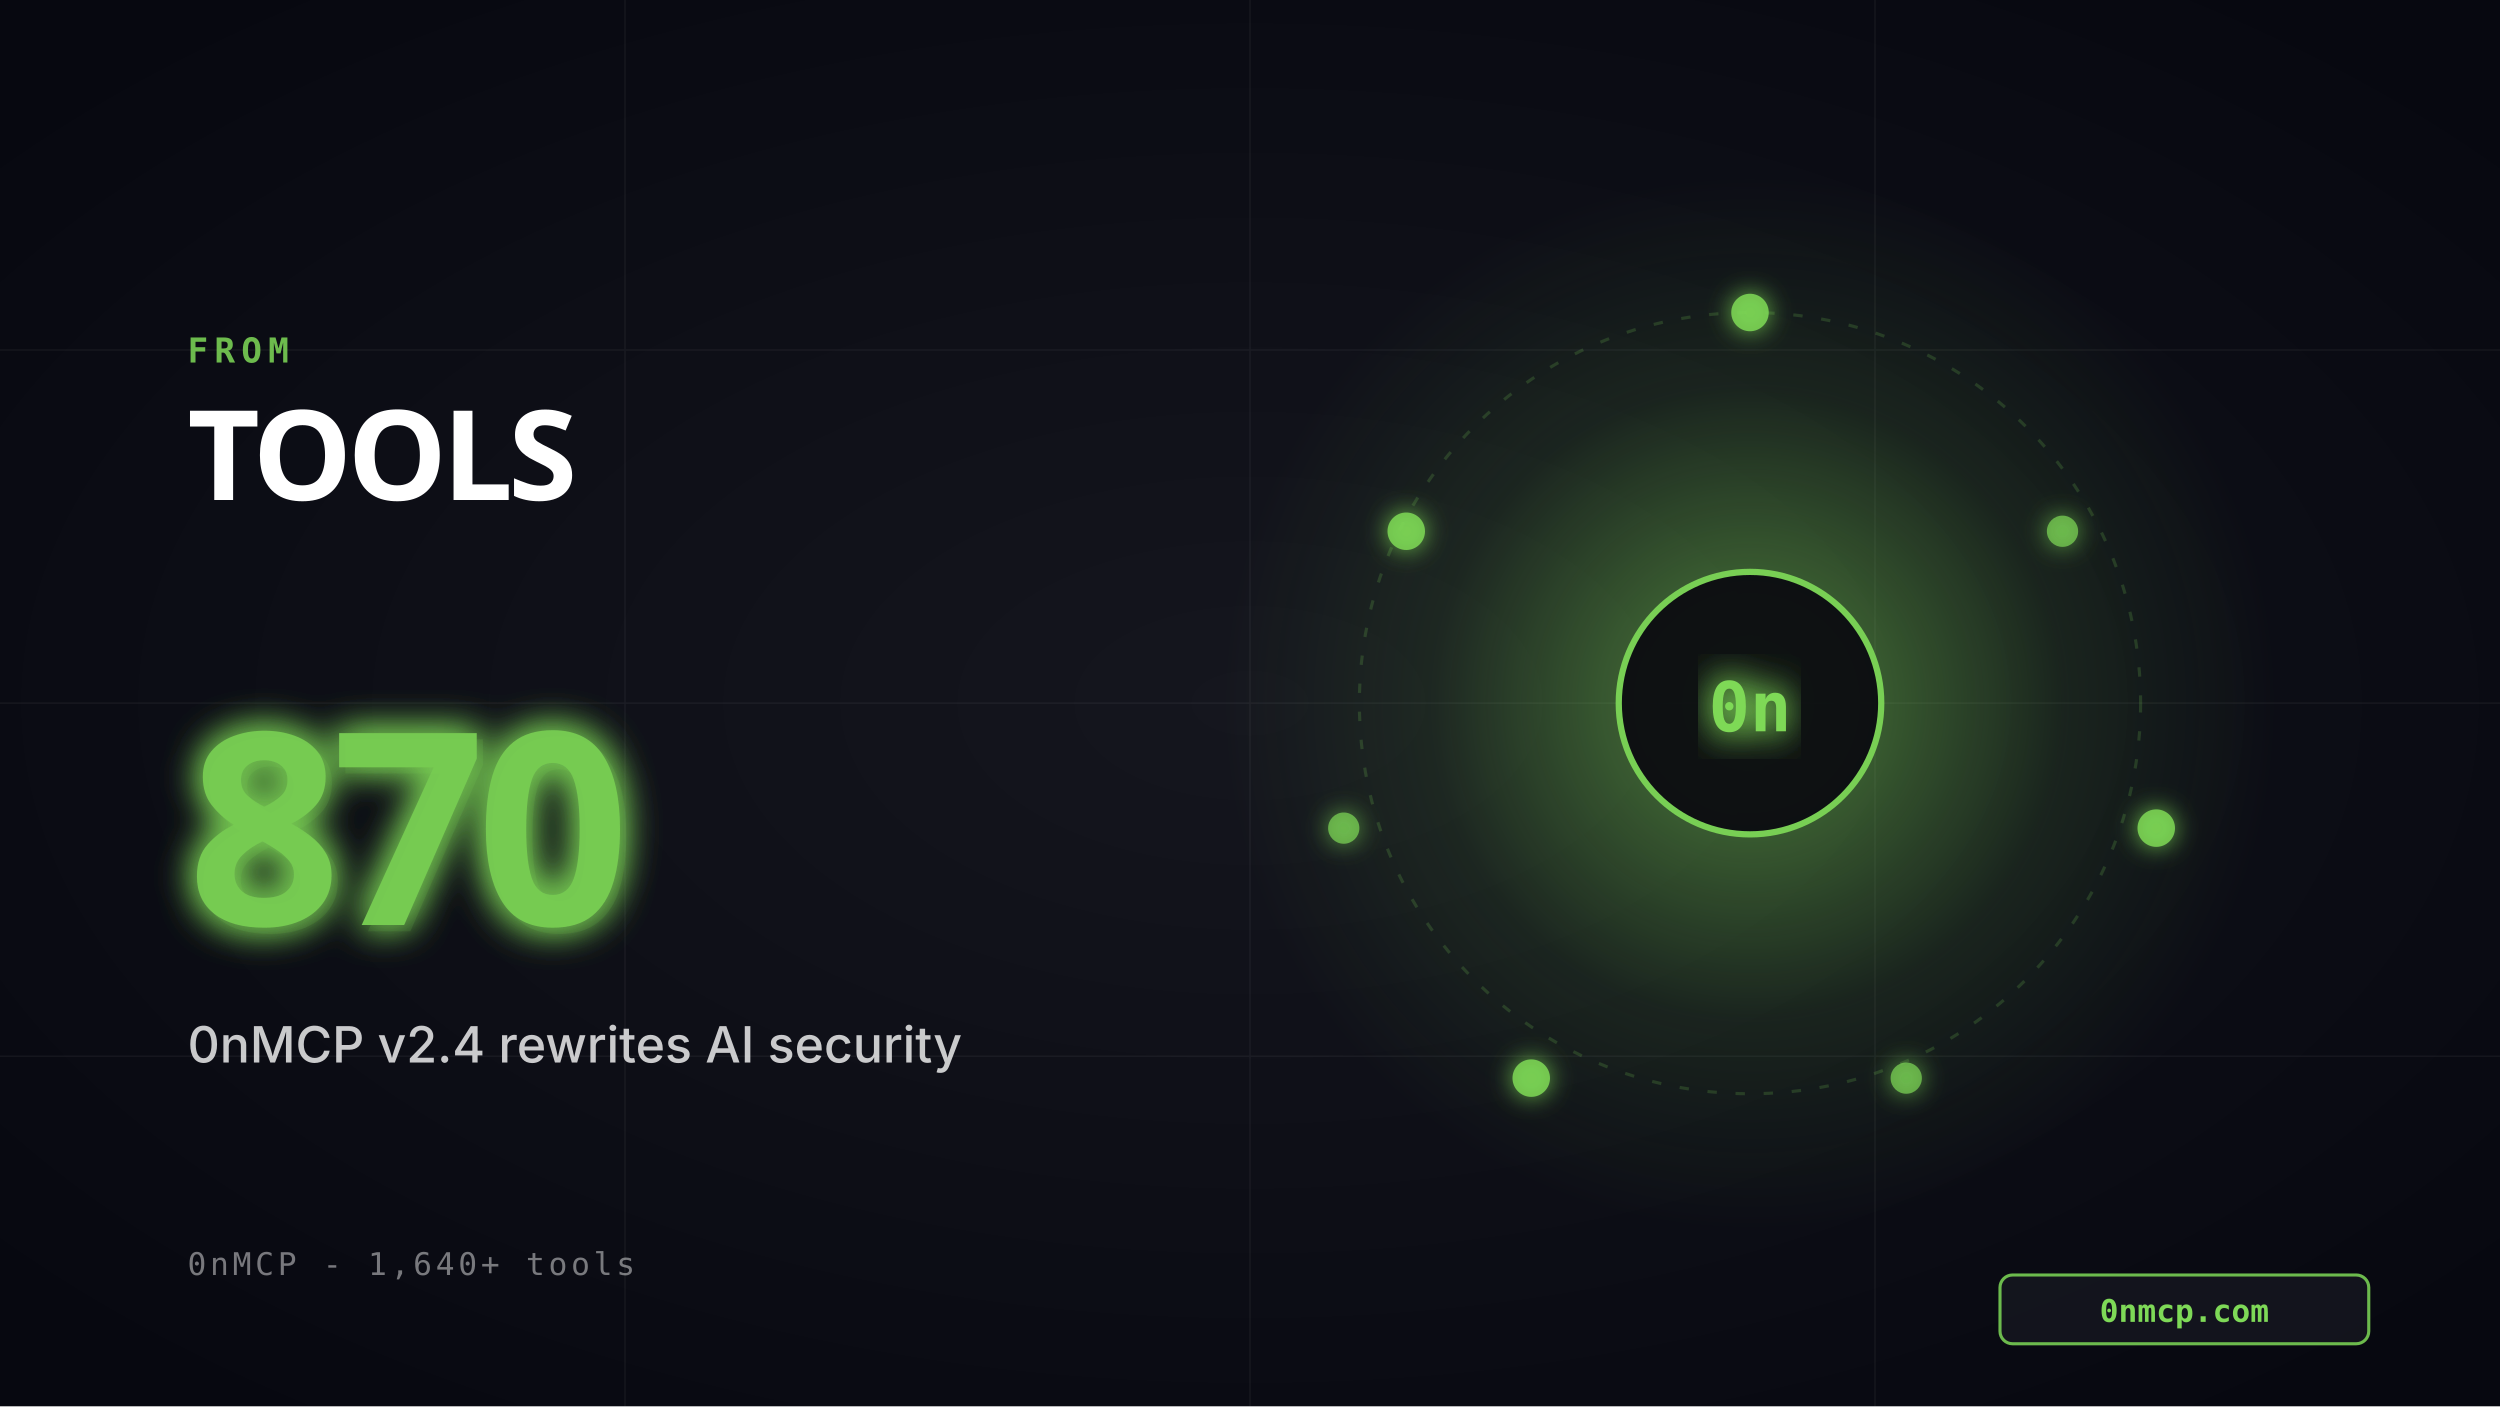
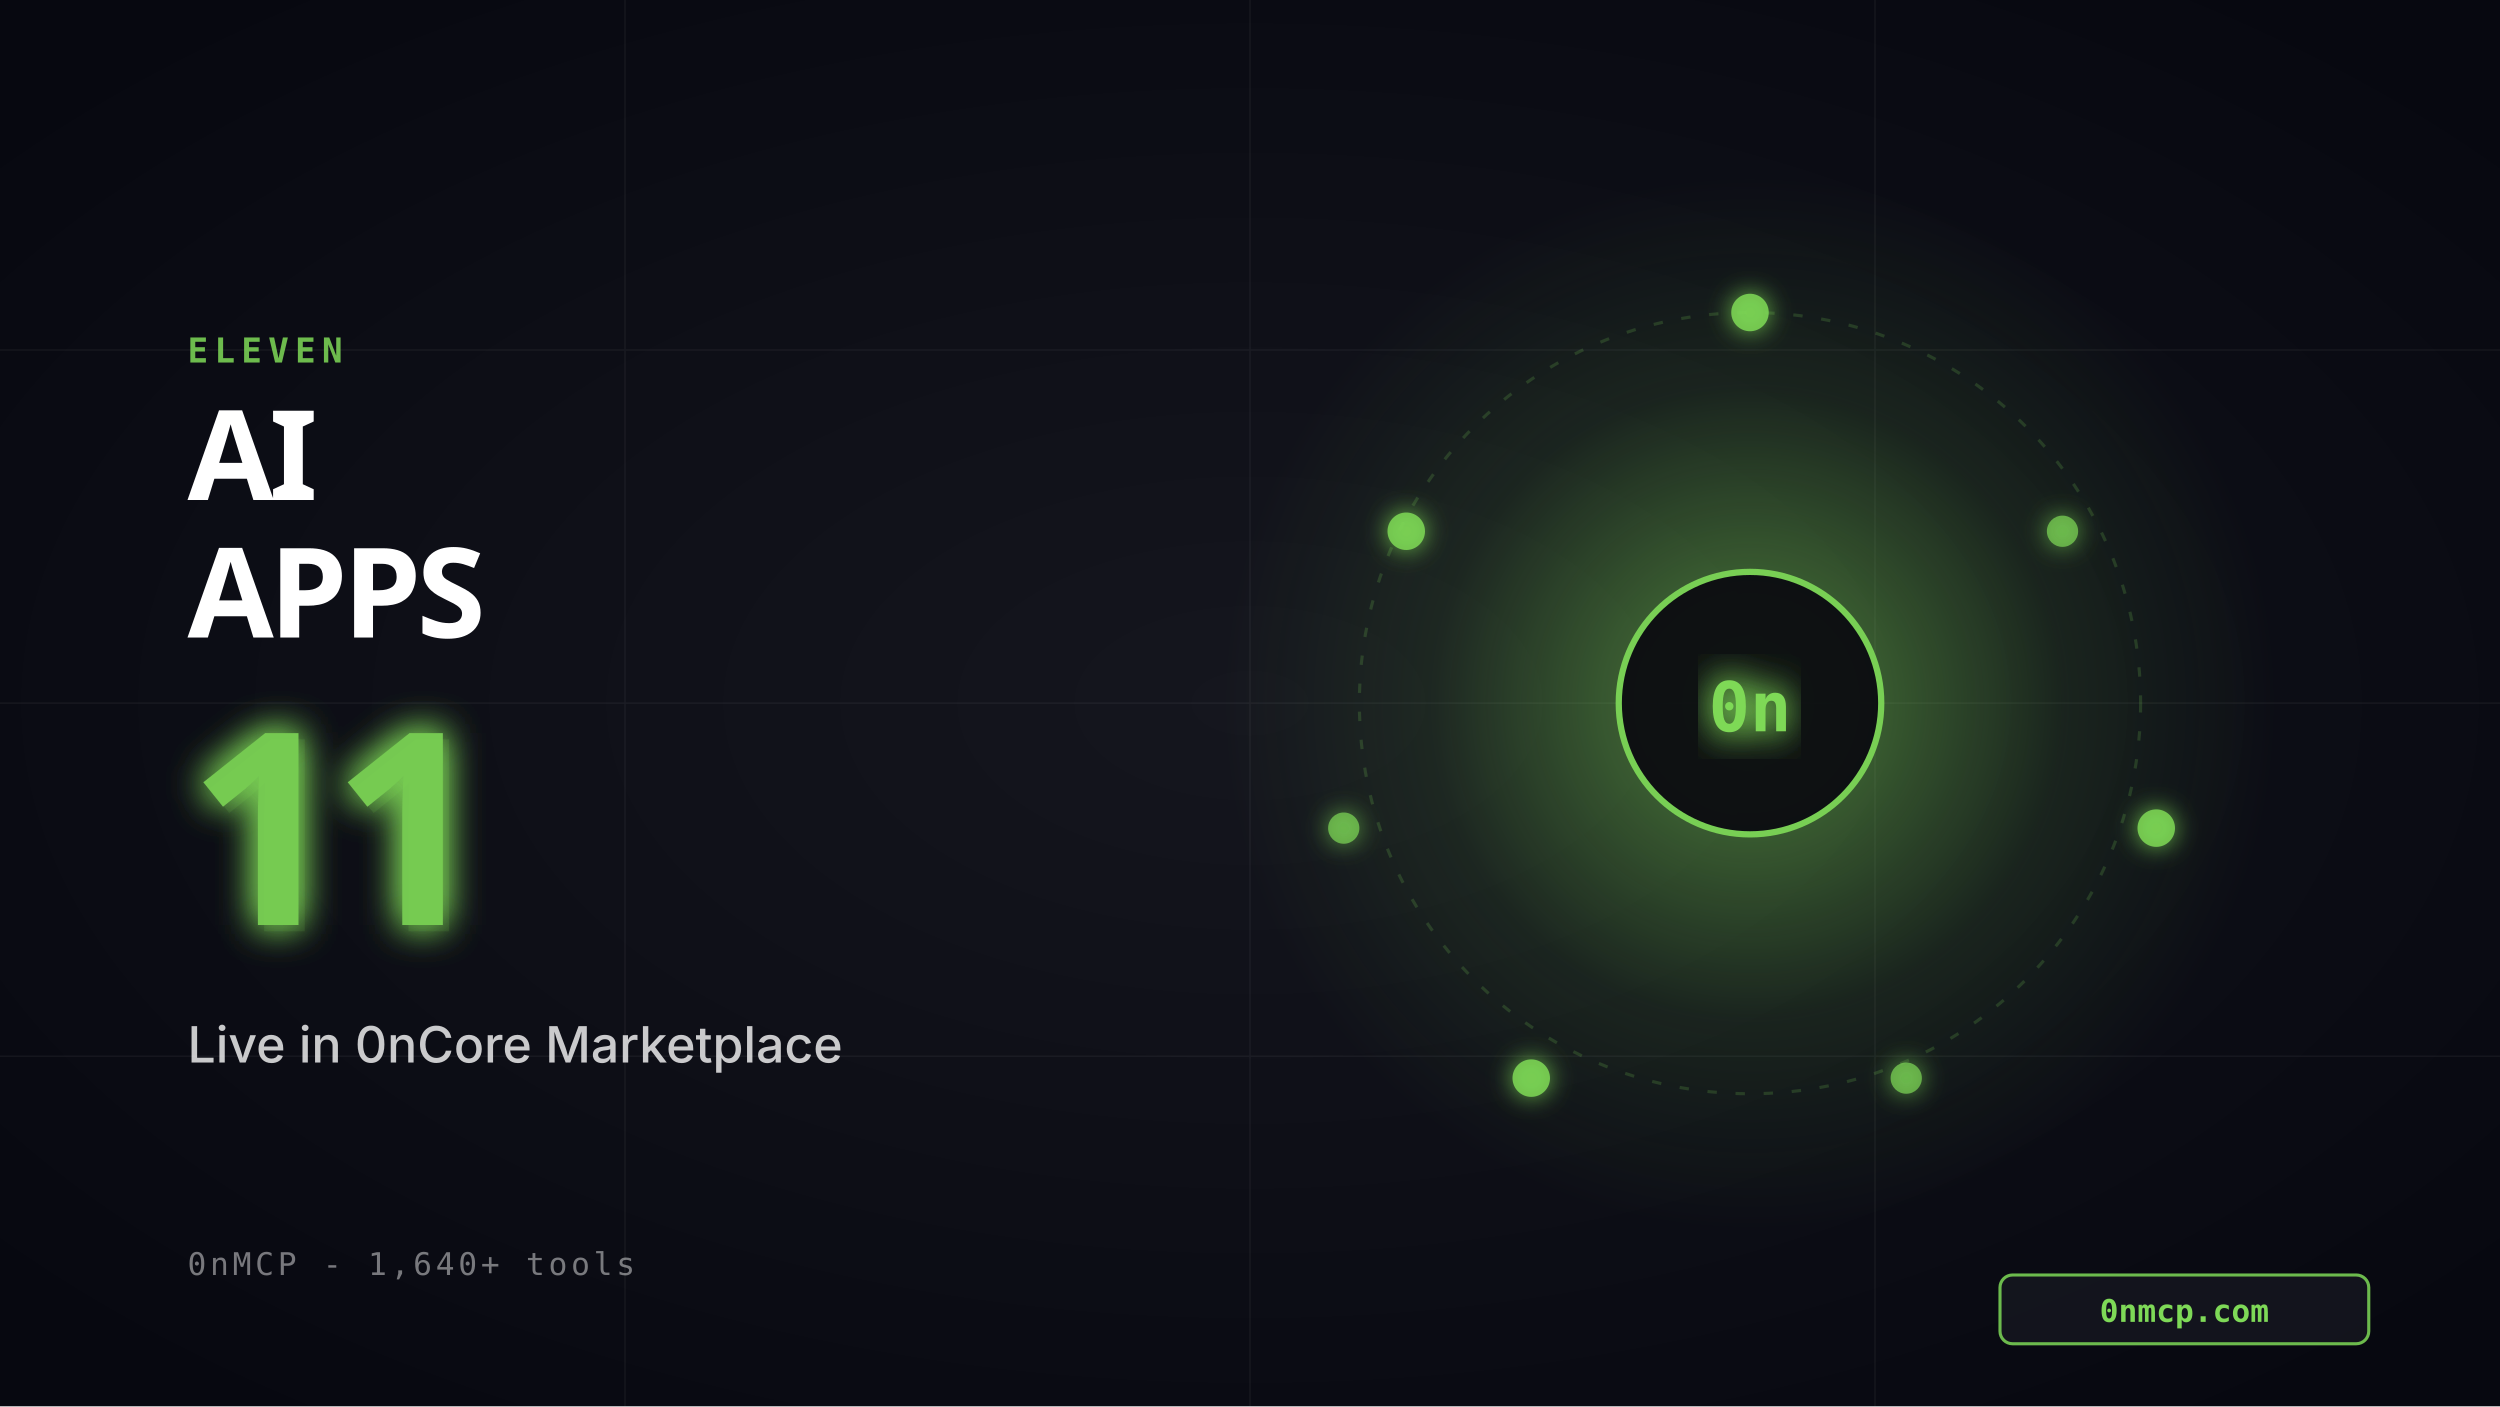
<svg xmlns="http://www.w3.org/2000/svg" viewBox="0 0 800 450" width="800" height="450">
  <defs>
    <radialGradient id="bg" cx="50%" cy="50%" r="65%">
      <stop offset="0%" stop-color="#15161e" />
      <stop offset="100%" stop-color="#070810" />
    </radialGradient>
    <radialGradient id="orb" cx="50%" cy="50%" r="50%">
      <stop offset="0%" stop-color="#7ed957" stop-opacity="0.55" />
      <stop offset="60%" stop-color="#7ed957" stop-opacity="0.10" />
      <stop offset="100%" stop-color="#7ed957" stop-opacity="0" />
    </radialGradient>
    <filter id="textGlow" x="-20%" y="-50%" width="140%" height="200%">
      <feGaussianBlur stdDeviation="6" result="b" />
      <feMerge>
        <feMergeNode in="b" />
        <feMergeNode in="b" />
        <feMergeNode in="SourceGraphic" />
      </feMerge>
    </filter>
    <filter id="nodeGlow" x="-50%" y="-50%" width="200%" height="200%">
      <feGaussianBlur stdDeviation="4" result="b" />
      <feMerge>
        <feMergeNode in="b" />
        <feMergeNode in="SourceGraphic" />
      </feMerge>
    </filter>
  </defs>
  <rect width="800" height="450" fill="url(#bg)" />
  <g opacity="0.05" stroke="#ffffff" stroke-width="0.5">
    <line x1="0" y1="112" x2="800" y2="112" />
    <line x1="0" y1="225" x2="800" y2="225" />
    <line x1="0" y1="338" x2="800" y2="338" />
    <line x1="200" y1="0" x2="200" y2="450" />
    <line x1="400" y1="0" x2="400" y2="450" />
    <line x1="600" y1="0" x2="600" y2="450" />
  </g>
  <circle cx="560" cy="225" r="170" fill="url(#orb)" />
  <g filter="url(#nodeGlow)">
    <circle cx="560" cy="100" r="6" fill="#7ed957" opacity="0.85" />
    <circle cx="660" cy="170" r="5" fill="#7ed957" opacity="0.7" />
    <circle cx="690" cy="265" r="6" fill="#7ed957" opacity="0.85" />
    <circle cx="610" cy="345" r="5" fill="#7ed957" opacity="0.7" />
    <circle cx="490" cy="345" r="6" fill="#7ed957" opacity="0.85" />
    <circle cx="430" cy="265" r="5" fill="#7ed957" opacity="0.7" />
    <circle cx="450" cy="170" r="6" fill="#7ed957" opacity="0.85" />
  </g>
  <circle cx="560" cy="225" r="125" fill="none" stroke="#7ed957" stroke-width="1" opacity="0.18" stroke-dasharray="3 6" />
  <circle cx="560" cy="225" r="42" fill="#0a0a0f" stroke="#7ed957" stroke-width="2" opacity="0.92" />
  <text x="560" y="234" text-anchor="middle" font-family="'JetBrains Mono', monospace" font-size="22" font-weight="700" fill="#7ed957" filter="url(#textGlow)">0n</text>
-   <text x="60" y="116" font-family="'JetBrains Mono', monospace" font-size="11" font-weight="700" fill="#7ed957" opacity="0.85" letter-spacing="0.18em">FROM</text>
-   <text x="60" y="160" font-family="'Instrument Sans', sans-serif" font-size="40" font-weight="900" fill="#ffffff" letter-spacing="-1.5">TOOLS</text>
-   <text x="62" y="298" font-family="'Instrument Sans', sans-serif" font-size="86" font-weight="900" fill="#7ed957" opacity="0.12" letter-spacing="-3">870</text>
-   <text x="60" y="296" font-family="'Instrument Sans', sans-serif" font-size="86" font-weight="900" fill="#7ed957" opacity="0.92" letter-spacing="-3" filter="url(#textGlow)">870</text>
-   <text x="60" y="340" font-family="'Inter', sans-serif" font-size="16" font-weight="500" fill="rgba(255,255,255,0.78)">0nMCP v2.4 rewrites AI security</text>
+   <text x="60" y="116" font-family="'JetBrains Mono', monospace" font-size="11" font-weight="700" fill="#7ed957" opacity="0.85" letter-spacing="0.18em">ELEVEN</text>
+   <text x="60" y="160" font-family="'Instrument Sans', sans-serif" font-size="40" font-weight="900" fill="#ffffff" letter-spacing="-1.5">AI</text>
+   <text x="60" y="204" font-family="'Instrument Sans', sans-serif" font-size="40" font-weight="900" fill="#ffffff" letter-spacing="-1.5">APPS</text>
+   <text x="62" y="298" font-family="'Instrument Sans', sans-serif" font-size="86" font-weight="900" fill="#7ed957" opacity="0.12" letter-spacing="-3">11</text>
+   <text x="60" y="296" font-family="'Instrument Sans', sans-serif" font-size="86" font-weight="900" fill="#7ed957" opacity="0.92" letter-spacing="-3" filter="url(#textGlow)">11</text>
+   <text x="60" y="340" font-family="'Inter', sans-serif" font-size="16" font-weight="500" fill="rgba(255,255,255,0.78)">Live in 0nCore Marketplace</text>
  <text x="60" y="408" font-family="'JetBrains Mono', monospace" font-size="10" font-weight="500" fill="rgba(255,255,255,0.45)" letter-spacing="0.12em">0nMCP - 1,640+ tools</text>
  <rect x="640" y="408" width="118" height="22" rx="4" fill="#15161e" stroke="#7ed957" stroke-width="1" opacity="0.85" />
  <text x="699" y="423" text-anchor="middle" font-family="'JetBrains Mono', monospace" font-size="10" font-weight="700" fill="#7ed957">0nmcp.com</text>
</svg>
